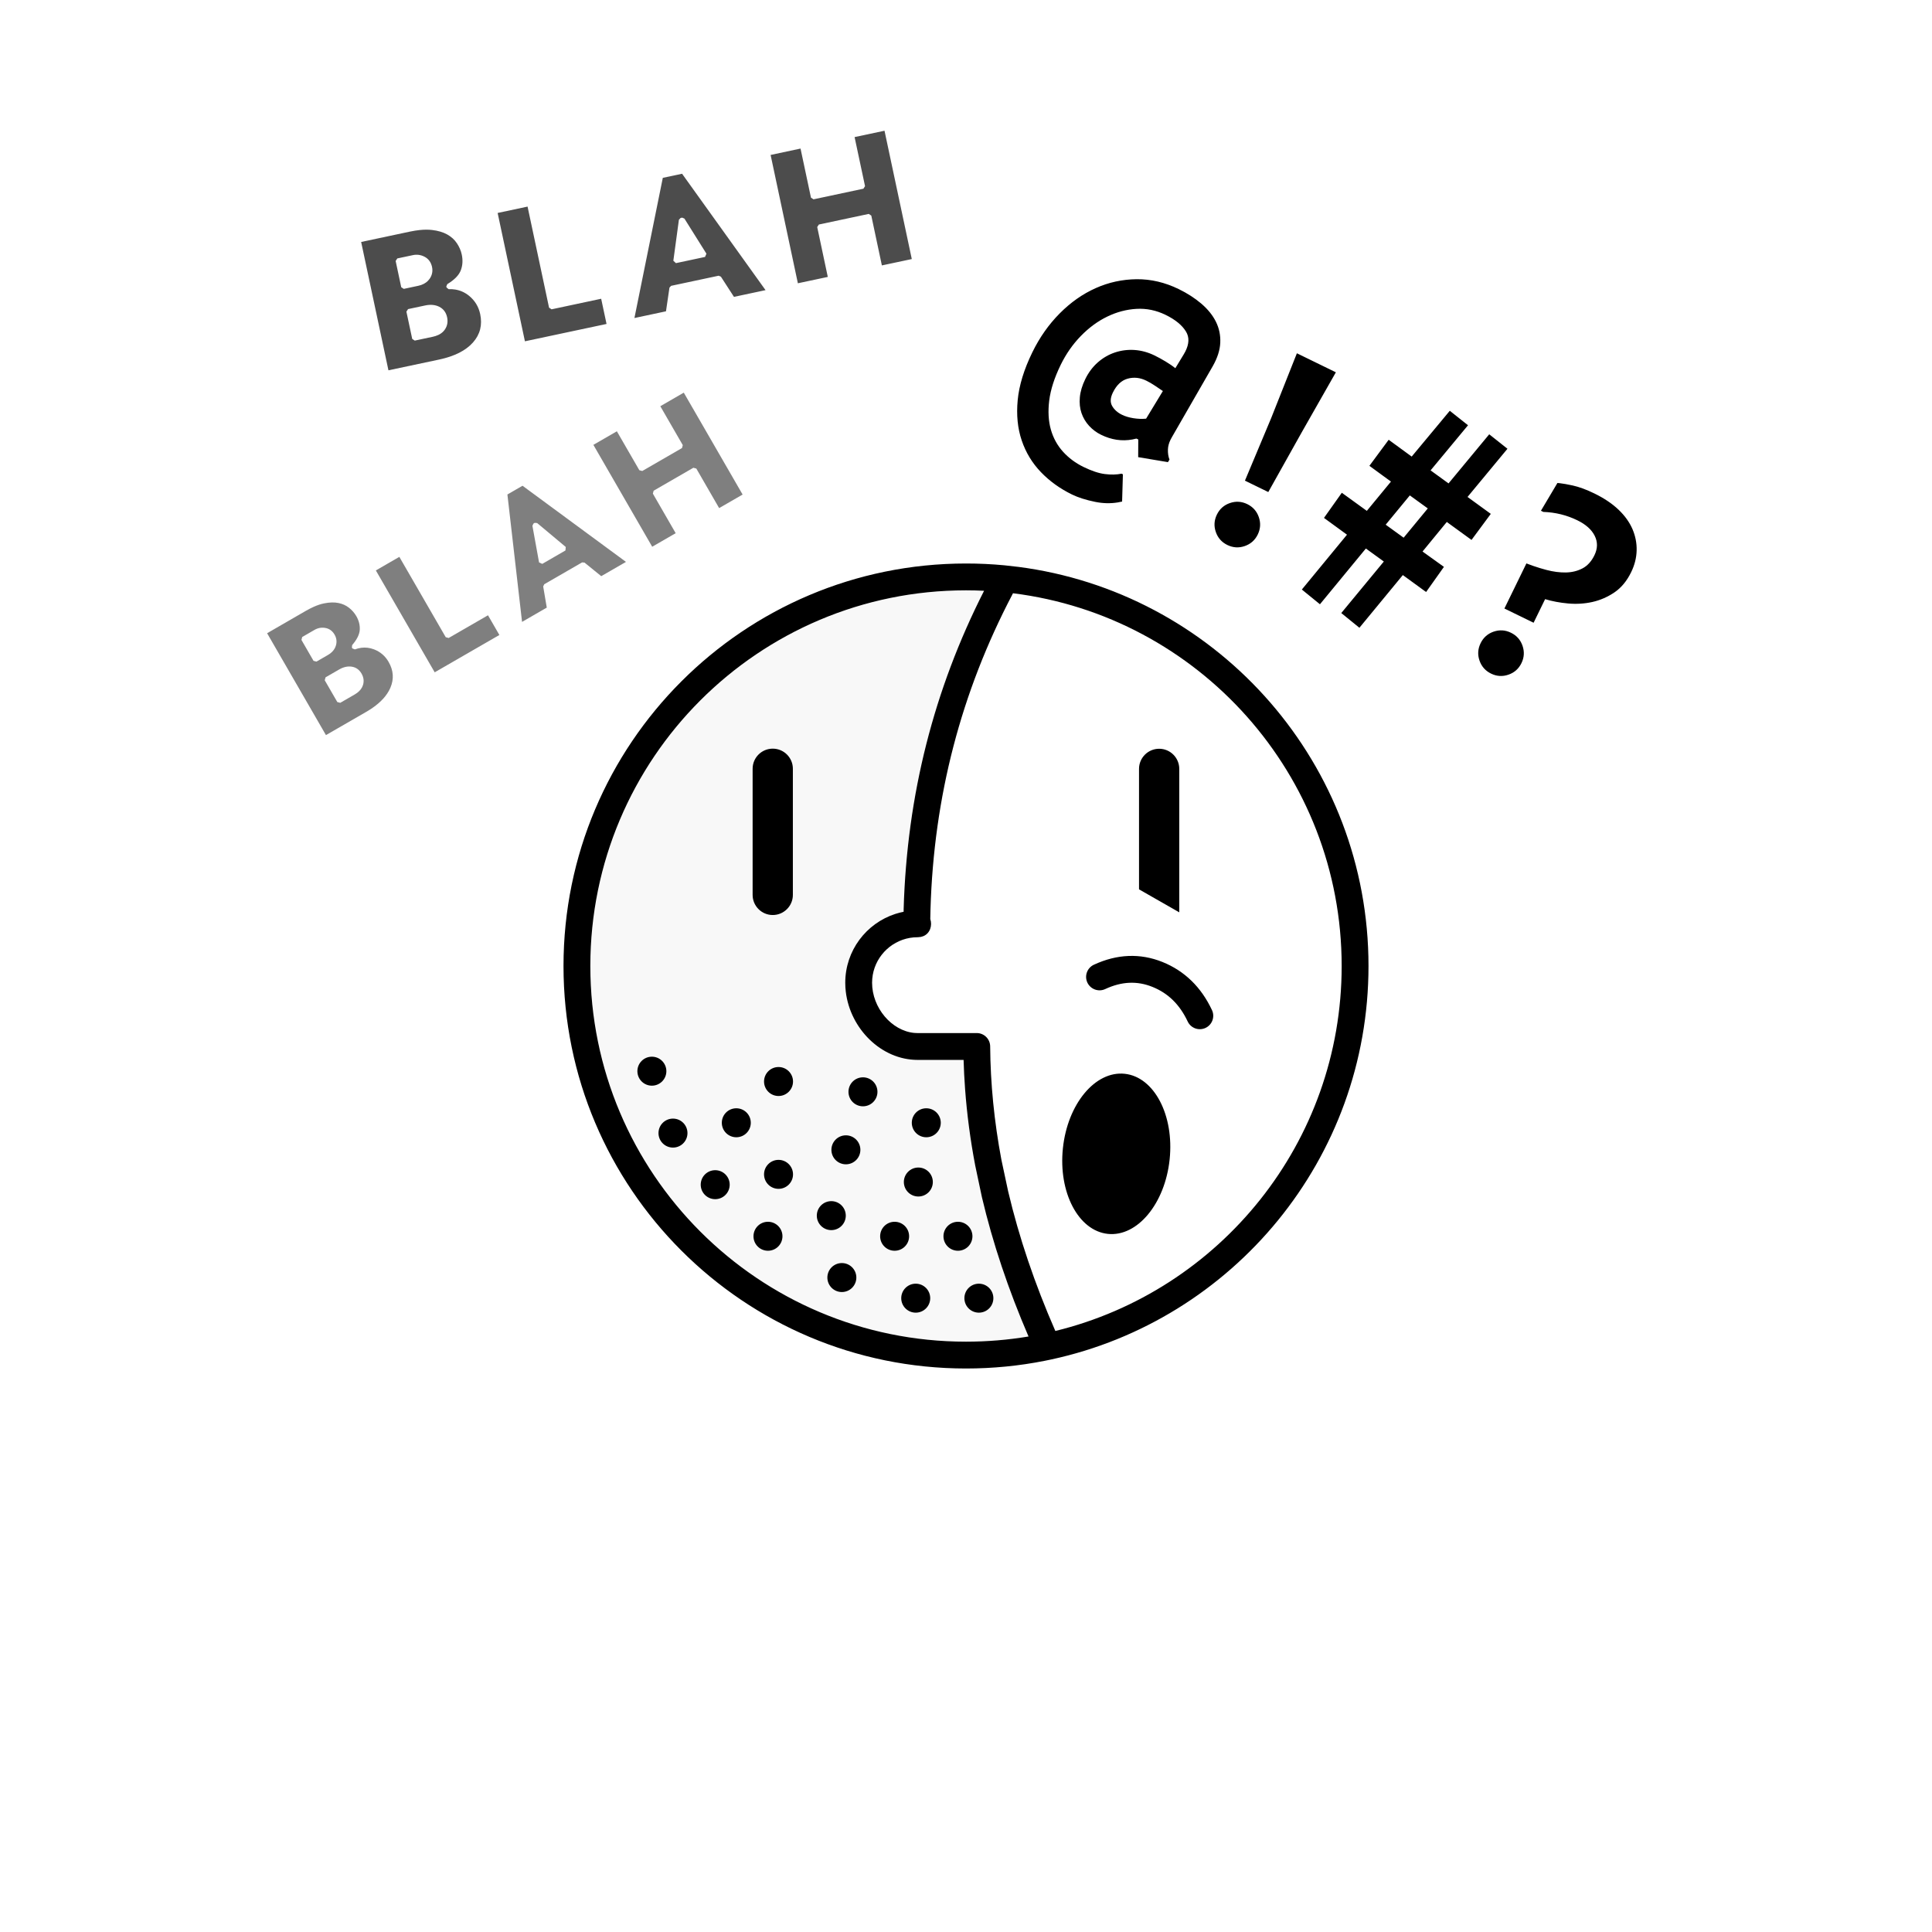
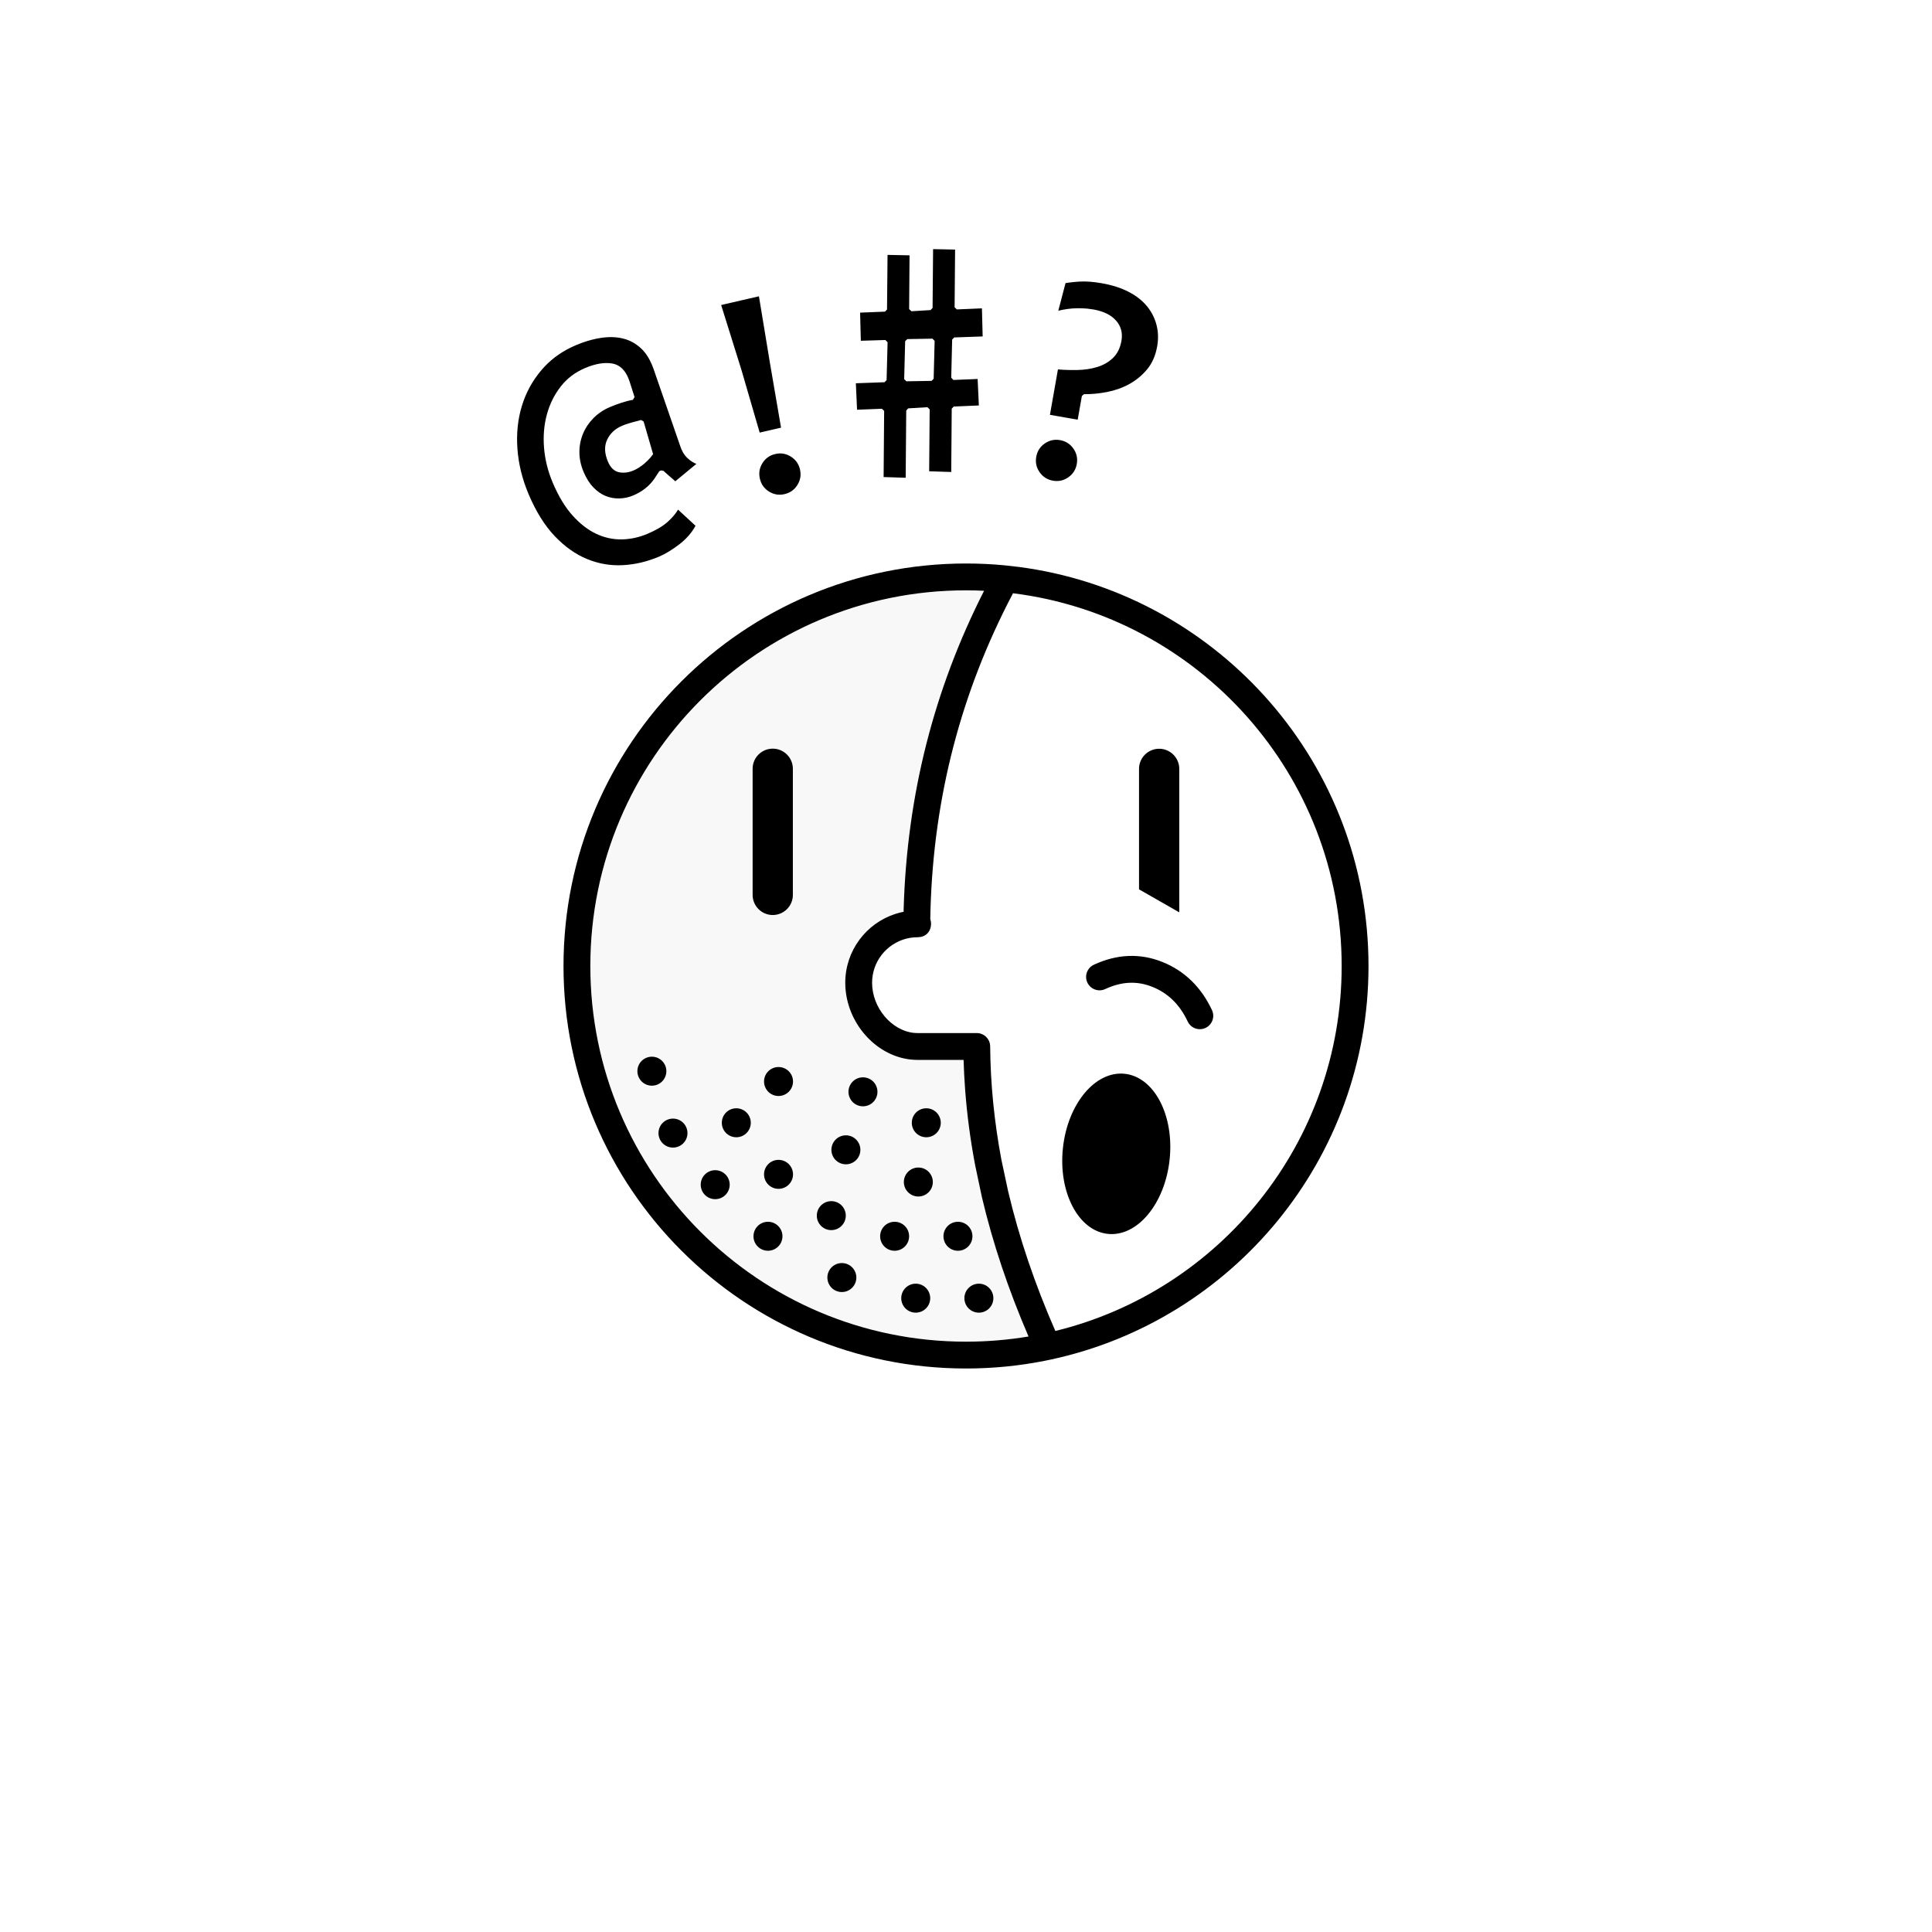
<svg xmlns="http://www.w3.org/2000/svg" id="avatar" width="90px" height="90px" viewBox="0 0 90 90" version="1.1">
  <g id="avatar.words" stroke="none" stroke-width="1" fill="none" fill-rule="evenodd">
    <path d="M45,26.25 C45.603,26.25 46.2,26.278 46.788,26.334 L47.459,26.41 L47.836,26.463 C56.846,27.83 63.75,35.609 63.75,45 C63.75,53.991 57.421,61.505 48.975,63.328 L48.655,63.394 C47.473,63.628 46.251,63.75 45,63.75 C34.645,63.75 26.25,55.355 26.25,45 C26.25,34.645 34.645,26.25 45,26.25 Z M45,27.5 C35.335,27.5 27.5,35.335 27.5,45 C27.5,54.665 35.335,62.5 45,62.5 C45.993,62.5 46.966,62.417 47.913,62.259 C46.969,60.068 46.245,57.904 45.741,55.768 L45.43,54.298 C45.201,53.098 45.044,51.908 44.957,50.726 L44.914,50.038 L44.888,49.374 L42.75,49.375 C41.045,49.375 39.604,47.914 39.4,46.197 L39.381,45.99 L39.375,45.78 C39.375,44.28 40.356,43.009 41.713,42.572 L41.919,42.513 L42.094,42.474 L42.096,42.335 C42.251,37.036 43.504,32.122 45.842,27.521 C45.564,27.507 45.283,27.5 45,27.5 Z M47.19,27.636 L47.159,27.695 C44.776,32.24 43.502,37.096 43.346,42.352 L43.336,42.811 C43.437,43.114 43.329,43.479 43.012,43.61 L42.898,43.645 L42.769,43.659 L42.567,43.667 C41.6,43.75 40.818,44.479 40.656,45.419 L40.633,45.597 L40.625,45.78 C40.625,46.947 41.532,48.013 42.583,48.117 L42.75,48.125 L45.501,48.124 C45.844,48.124 46.123,48.401 46.126,48.745 C46.139,50.483 46.314,52.243 46.649,54.026 L46.964,55.499 C47.467,57.634 48.2,59.802 49.162,62.002 C56.819,60.133 62.5,53.23 62.5,45 C62.5,36.077 55.821,28.713 47.19,27.636 Z M42.658,59.799 C43.031,59.799 43.333,60.101 43.333,60.474 C43.333,60.847 43.031,61.149 42.658,61.149 C42.286,61.149 41.983,60.847 41.983,60.474 C41.983,60.101 42.286,59.799 42.658,59.799 Z M45.6,59.799 C45.973,59.799 46.275,60.101 46.275,60.474 C46.275,60.847 45.973,61.149 45.6,61.149 C45.227,61.149 44.925,60.847 44.925,60.474 C44.925,60.101 45.227,59.799 45.6,59.799 Z M39.217,58.838 C39.589,58.838 39.892,59.14 39.892,59.513 C39.892,59.886 39.589,60.188 39.217,60.188 C38.844,60.188 38.542,59.886 38.542,59.513 C38.542,59.14 38.844,58.838 39.217,58.838 Z M35.775,56.915 C36.148,56.915 36.45,57.217 36.45,57.59 C36.45,57.963 36.148,58.265 35.775,58.265 C35.402,58.265 35.1,57.963 35.1,57.59 C35.1,57.217 35.402,56.915 35.775,56.915 Z M44.625,56.915 C44.998,56.915 45.3,57.217 45.3,57.59 C45.3,57.963 44.998,58.265 44.625,58.265 C44.252,58.265 43.95,57.963 43.95,57.59 C43.95,57.217 44.252,56.915 44.625,56.915 Z M41.675,56.915 C42.048,56.915 42.35,57.217 42.35,57.59 C42.35,57.963 42.048,58.265 41.675,58.265 C41.302,58.265 41,57.963 41,57.59 C41,57.217 41.302,56.915 41.675,56.915 Z M52.25,50.012 L52.392,50.021 C53.765,50.165 54.703,51.952 54.486,54.011 C54.27,56.071 52.981,57.624 51.608,57.479 C50.235,57.335 49.297,55.548 49.514,53.489 C49.73,51.429 51.019,49.876 52.392,50.021 Z M38.725,55.954 C39.098,55.954 39.4,56.256 39.4,56.629 C39.4,57.002 39.098,57.304 38.725,57.304 C38.352,57.304 38.05,57.002 38.05,56.629 C38.05,56.256 38.352,55.954 38.725,55.954 Z M33.317,54.512 C33.689,54.512 33.992,54.814 33.992,55.187 C33.992,55.56 33.689,55.862 33.317,55.862 C32.944,55.862 32.642,55.56 32.642,55.187 C32.642,54.814 32.944,54.512 33.317,54.512 Z M42.78,54.388 C43.153,54.388 43.455,54.69 43.455,55.063 C43.455,55.436 43.153,55.738 42.78,55.738 C42.407,55.738 42.105,55.436 42.105,55.063 C42.105,54.69 42.407,54.388 42.78,54.388 Z M36.267,54.031 C36.639,54.031 36.942,54.334 36.942,54.706 C36.942,55.079 36.639,55.381 36.267,55.381 C35.894,55.381 35.592,55.079 35.592,54.706 C35.592,54.334 35.894,54.031 36.267,54.031 Z M39.405,52.888 C39.778,52.888 40.08,53.19 40.08,53.563 C40.08,53.936 39.778,54.238 39.405,54.238 C39.032,54.238 38.73,53.936 38.73,53.563 C38.73,53.19 39.032,52.888 39.405,52.888 Z M31.35,52.109 C31.723,52.109 32.025,52.411 32.025,52.784 C32.025,53.157 31.723,53.459 31.35,53.459 C30.977,53.459 30.675,53.157 30.675,52.784 C30.675,52.411 30.977,52.109 31.35,52.109 Z M34.3,51.628 C34.673,51.628 34.975,51.93 34.975,52.303 C34.975,52.676 34.673,52.978 34.3,52.978 C33.927,52.978 33.625,52.676 33.625,52.303 C33.625,51.93 33.927,51.628 34.3,51.628 Z M43.15,51.628 C43.523,51.628 43.825,51.93 43.825,52.303 C43.825,52.676 43.523,52.978 43.15,52.978 C42.777,52.978 42.475,52.676 42.475,52.303 C42.475,51.93 42.777,51.628 43.15,51.628 Z M40.2,50.186 C40.573,50.186 40.875,50.488 40.875,50.861 C40.875,51.234 40.573,51.536 40.2,51.536 C39.827,51.536 39.525,51.234 39.525,50.861 C39.525,50.488 39.827,50.186 40.2,50.186 Z M36.267,49.706 C36.639,49.706 36.942,50.008 36.942,50.381 C36.942,50.753 36.639,51.056 36.267,51.056 C35.894,51.056 35.592,50.753 35.592,50.381 C35.592,50.008 35.894,49.706 36.267,49.706 Z M30.367,49.225 C30.739,49.225 31.042,49.527 31.042,49.9 C31.042,50.273 30.739,50.575 30.367,50.575 C29.994,50.575 29.692,50.273 29.692,49.9 C29.692,49.527 29.994,49.225 30.367,49.225 Z M54.154,44.814 C55.181,45.228 55.955,45.983 56.458,47.053 C56.605,47.365 56.471,47.737 56.159,47.884 C55.846,48.031 55.474,47.897 55.327,47.585 C54.955,46.794 54.415,46.267 53.687,45.974 C52.974,45.686 52.253,45.717 51.484,46.075 C51.171,46.22 50.799,46.084 50.653,45.771 C50.508,45.458 50.644,45.087 50.957,44.941 C52.033,44.441 53.113,44.395 54.154,44.814 Z M35.998,34.875 C36.515,34.875 36.935,35.295 36.935,35.812 L36.935,41.688 C36.935,42.205 36.515,42.625 35.998,42.625 C35.48,42.625 35.06,42.205 35.06,41.688 L35.06,35.812 C35.06,35.295 35.48,34.875 35.998,34.875 Z M53.998,34.88 C54.515,34.88 54.935,35.3 54.935,35.818 L54.935,42.5 L53.06,41.429 L53.06,35.818 C53.06,35.3 53.48,34.88 53.998,34.88 Z" id="Shape" fill="#000000" fill-rule="nonzero" />
-     <path d="M15.1,28.107 C15.351,28.057 15.573,28.051 15.765,28.09 C15.956,28.128 16.12,28.203 16.259,28.313 C16.401,28.425 16.513,28.554 16.597,28.699 C16.719,28.909 16.772,29.123 16.759,29.34 C16.746,29.553 16.629,29.791 16.404,30.052 L16.404,30.052 L16.393,30.167 L16.415,30.206 L16.532,30.252 L16.672,30.208 L16.825,30.177 C17.028,30.15 17.229,30.175 17.428,30.252 C17.72,30.366 17.943,30.558 18.101,30.831 C18.333,31.233 18.36,31.633 18.184,32.042 L18.184,32.042 L18.117,32.179 L18.035,32.313 C17.828,32.622 17.502,32.906 17.056,33.164 L17.056,33.164 L15.184,34.244 L12.443,29.498 L14.245,28.457 L14.436,28.353 L14.613,28.268 C14.786,28.191 14.949,28.137 15.1,28.107 Z M16.385,31.056 C16.195,31.027 15.999,31.072 15.798,31.188 L15.798,31.188 L15.165,31.553 L15.128,31.69 L15.713,32.703 L15.85,32.74 L16.522,32.352 L16.635,32.278 C16.774,32.174 16.867,32.051 16.91,31.908 C16.965,31.729 16.941,31.549 16.841,31.377 C16.736,31.195 16.582,31.086 16.385,31.056 Z M18.603,25.941 L20.764,29.683 L20.9,29.72 L22.733,28.662 L23.263,29.58 L20.25,31.319 L17.509,26.573 L18.603,25.941 Z M15.158,29.253 C14.98,29.221 14.811,29.251 14.654,29.341 L14.654,29.341 L14.079,29.673 L14.043,29.81 L14.605,30.784 L14.742,30.82 L15.278,30.511 L15.384,30.441 C15.514,30.342 15.603,30.221 15.646,30.079 C15.7,29.9 15.681,29.727 15.588,29.567 C15.488,29.392 15.343,29.286 15.158,29.253 Z M24.341,22.628 L29.16,26.175 L28.008,26.84 L27.229,26.208 L27.116,26.199 L25.353,27.217 L25.304,27.32 L25.471,28.305 L24.319,28.97 L23.637,23.035 L24.341,22.628 Z M24.909,24.356 L24.851,24.389 L24.802,24.494 L25.111,26.199 L25.26,26.268 L26.341,25.643 L26.355,25.48 L25.023,24.366 L24.909,24.356 Z M31.853,18.291 L34.594,23.038 L33.5,23.669 L32.437,21.827 L32.3,21.79 L30.449,22.859 L30.413,22.995 L31.476,24.838 L30.382,25.469 L27.642,20.723 L28.736,20.091 L29.783,21.904 L29.919,21.941 L31.77,20.872 L31.807,20.736 L30.76,18.923 L31.853,18.291 Z" id="Combined-Shape" fill="#000000" fill-rule="nonzero" opacity="0.5" />
-     <path d="M19.945,10.7 L20.123,10.713 C20.408,10.746 20.645,10.817 20.836,10.924 C21.026,11.031 21.175,11.167 21.285,11.333 C21.397,11.502 21.473,11.677 21.511,11.86 C21.568,12.127 21.551,12.373 21.462,12.601 C21.374,12.824 21.167,13.037 20.837,13.236 L20.837,13.236 L20.791,13.343 L20.802,13.392 L20.899,13.471 L21.062,13.472 L21.207,13.488 C21.444,13.526 21.66,13.624 21.853,13.781 C22.124,14.004 22.295,14.286 22.369,14.63 C22.476,15.138 22.367,15.574 22.038,15.948 C21.704,16.328 21.177,16.596 20.455,16.75 L20.455,16.75 L18.095,17.25 L16.824,11.272 L19.096,10.789 L19.334,10.745 L19.551,10.716 C19.761,10.694 19.952,10.693 20.123,10.713 Z M24.576,9.624 L25.577,14.332 L25.695,14.409 L28.005,13.917 L28.255,15.091 L24.453,15.899 L23.182,9.921 L24.576,9.624 Z M20.463,14.291 C20.274,14.196 20.053,14.177 19.804,14.23 L19.804,14.23 L19.009,14.399 L18.932,14.517 L19.203,15.789 L19.321,15.866 L20.165,15.687 L20.285,15.655 C20.477,15.595 20.623,15.495 20.72,15.356 C20.838,15.187 20.874,14.993 20.828,14.779 C20.78,14.554 20.657,14.389 20.463,14.291 Z M31.774,8.094 L35.662,13.516 L34.191,13.829 L33.582,12.888 L33.477,12.844 L31.264,13.315 L31.186,13.398 L31.024,14.502 L29.554,14.815 L30.876,8.285 L31.774,8.094 Z M19.785,11.964 C19.61,11.871 19.424,11.844 19.229,11.886 L19.229,11.886 L18.508,12.039 L18.431,12.157 L18.691,13.38 L18.809,13.457 L19.482,13.314 L19.616,13.277 C19.786,13.218 19.919,13.122 20.013,12.989 C20.13,12.821 20.168,12.634 20.126,12.436 C20.08,12.221 19.965,12.061 19.785,11.964 Z M41.204,6.09 L42.475,12.068 L41.081,12.364 L40.588,10.042 L40.469,9.965 L38.146,10.459 L38.069,10.577 L38.562,12.9 L37.168,13.196 L35.898,7.218 L37.292,6.921 L37.778,9.208 L37.897,9.285 L40.22,8.791 L40.297,8.673 L39.81,6.386 L41.204,6.09 Z M31.778,10.138 L31.704,10.154 L31.626,10.238 L31.367,12.146 L31.487,12.258 L32.844,11.969 L32.908,11.818 L31.883,10.183 L31.778,10.138 Z" id="Combined-Shape" fill="#000000" fill-rule="nonzero" opacity="0.7" />
-     <path d="M69.578,29.425 C69.854,29.33 70.124,29.347 70.387,29.476 C70.651,29.604 70.83,29.807 70.925,30.082 C71.02,30.358 71.004,30.628 70.875,30.892 C70.746,31.155 70.544,31.335 70.268,31.429 C69.993,31.524 69.723,31.508 69.459,31.379 C69.196,31.25 69.016,31.048 68.921,30.772 C68.826,30.497 68.843,30.227 68.972,29.963 C69.1,29.7 69.303,29.52 69.578,29.425 Z M67.537,19.136 L68.386,19.81 L66.642,21.912 L67.478,22.519 L69.374,20.231 L70.223,20.905 L68.363,23.15 L69.447,23.938 L68.549,25.152 L67.397,24.315 L66.267,25.692 L67.264,26.407 L66.433,27.578 L65.349,26.789 L63.326,29.244 L62.482,28.558 L64.464,26.158 L63.627,25.552 L61.488,28.149 L60.645,27.463 L62.748,24.908 L61.676,24.126 L62.507,22.955 L63.672,23.798 L64.796,22.434 L63.792,21.7 L64.69,20.486 L65.762,21.269 L67.537,19.136 Z M72.551,22.499 L72.66,22.509 C72.816,22.527 73.016,22.562 73.259,22.615 C73.563,22.682 73.901,22.806 74.271,22.987 C74.725,23.208 75.099,23.459 75.395,23.741 C75.691,24.023 75.908,24.326 76.047,24.648 C76.185,24.971 76.25,25.303 76.241,25.645 C76.232,25.988 76.147,26.324 75.986,26.653 C75.786,27.065 75.525,27.379 75.206,27.596 C74.886,27.812 74.543,27.961 74.177,28.043 C73.811,28.124 73.435,28.147 73.049,28.112 C72.663,28.077 72.306,28.01 71.977,27.911 L71.977,27.911 L71.441,29.01 L70.081,28.347 L71.106,26.246 L71.416,26.36 C71.623,26.432 71.833,26.496 72.044,26.551 C72.36,26.634 72.66,26.673 72.943,26.668 C73.225,26.663 73.483,26.6 73.716,26.479 C73.948,26.358 74.135,26.153 74.275,25.865 C74.428,25.552 74.432,25.25 74.288,24.961 C74.144,24.671 73.874,24.43 73.478,24.237 C72.984,23.996 72.456,23.866 71.894,23.847 L71.894,23.847 L71.783,23.792 L72.551,22.499 Z M57.294,23.434 C57.57,23.339 57.84,23.356 58.103,23.484 C58.367,23.613 58.546,23.815 58.641,24.091 C58.736,24.367 58.719,24.636 58.591,24.9 C58.462,25.164 58.26,25.343 57.984,25.438 C57.708,25.533 57.439,25.516 57.175,25.388 C56.911,25.259 56.732,25.057 56.637,24.781 C56.542,24.505 56.559,24.236 56.687,23.972 C56.816,23.708 57.018,23.529 57.294,23.434 Z M65.675,23.078 L64.551,24.442 L65.387,25.048 L66.512,23.684 L65.675,23.078 Z M52.948,13.007 C53.614,13.001 54.269,13.154 54.911,13.468 C55.315,13.665 55.668,13.893 55.97,14.152 C56.271,14.411 56.497,14.692 56.645,14.994 C56.794,15.296 56.86,15.619 56.845,15.964 C56.83,16.308 56.714,16.672 56.496,17.056 L56.496,17.056 L54.592,20.364 L54.528,20.482 C54.452,20.638 54.412,20.788 54.407,20.932 C54.4,21.112 54.425,21.272 54.479,21.411 L54.479,21.411 L54.407,21.528 L53.021,21.296 L53.025,20.472 L52.938,20.43 L52.754,20.472 C52.265,20.563 51.778,20.491 51.295,20.255 C51.08,20.151 50.894,20.011 50.734,19.837 C50.574,19.662 50.457,19.464 50.381,19.244 C50.305,19.023 50.279,18.778 50.303,18.51 C50.327,18.241 50.411,17.958 50.556,17.661 C50.708,17.348 50.905,17.087 51.144,16.878 C51.384,16.668 51.65,16.515 51.942,16.418 C52.235,16.321 52.539,16.283 52.855,16.304 C53.17,16.326 53.481,16.411 53.786,16.56 C53.95,16.64 54.121,16.734 54.299,16.841 C54.476,16.947 54.627,17.051 54.751,17.153 L54.751,17.153 L55.138,16.516 L55.215,16.379 C55.398,16.02 55.409,15.709 55.247,15.444 C55.066,15.147 54.749,14.888 54.296,14.667 C53.859,14.454 53.407,14.361 52.94,14.388 C52.473,14.415 52.019,14.535 51.579,14.749 C51.138,14.962 50.729,15.263 50.351,15.65 C49.974,16.037 49.661,16.486 49.411,16.996 C49.118,17.598 48.94,18.151 48.877,18.656 C48.815,19.161 48.84,19.611 48.952,20.008 C49.065,20.405 49.254,20.749 49.519,21.042 C49.784,21.334 50.102,21.571 50.473,21.752 C50.852,21.937 51.183,22.047 51.466,22.083 C51.75,22.119 52.01,22.114 52.247,22.066 L52.247,22.066 L52.309,22.096 L52.272,23.364 L52.069,23.405 C51.728,23.461 51.377,23.452 51.018,23.379 C50.587,23.291 50.227,23.177 49.938,23.036 C49.378,22.763 48.895,22.415 48.489,21.993 C48.083,21.57 47.785,21.078 47.595,20.516 C47.405,19.955 47.343,19.33 47.408,18.643 C47.473,17.955 47.7,17.212 48.09,16.413 C48.427,15.721 48.852,15.117 49.363,14.602 C49.875,14.086 50.434,13.693 51.04,13.423 C51.646,13.152 52.282,13.014 52.948,13.007 Z M60.414,16.457 L62.23,17.343 L60.629,20.157 L59.082,22.921 L57.994,22.391 L59.214,19.482 L60.414,16.457 Z M53.397,17.732 C53.109,17.591 52.821,17.56 52.533,17.639 C52.244,17.718 52.014,17.934 51.841,18.288 C51.72,18.536 51.71,18.745 51.81,18.916 C51.91,19.087 52.063,19.223 52.269,19.323 C52.418,19.396 52.593,19.448 52.797,19.481 C53,19.514 53.198,19.521 53.39,19.503 L53.39,19.503 L54.171,18.216 L53.803,17.968 C53.664,17.875 53.529,17.796 53.397,17.732 Z" id="Combined-Shape" fill="#000000" fill-rule="nonzero" />
    <path d="M45,27.5 C35.335,27.5 27.5,35.335 27.5,45 C27.5,54.665 35.335,62.5 45,62.5 C45.993,62.5 46.966,62.417 47.913,62.259 C46.969,60.068 46.245,57.904 45.741,55.768 L45.43,54.298 C45.201,53.098 45.044,51.908 44.957,50.726 L44.914,50.038 L44.888,49.374 L42.75,49.375 C41.045,49.375 39.604,47.914 39.4,46.197 L39.381,45.99 L39.375,45.78 C39.375,44.28 40.356,43.009 41.713,42.572 L41.919,42.513 L42.094,42.474 L42.096,42.335 C42.251,37.036 43.504,32.122 45.842,27.521 C45.564,27.507 45.283,27.5 45,27.5 Z" id="Path" fill="#000000" fill-rule="nonzero" opacity="0.03" />
+     <path d="M49.383,20.503 C49.12,20.457 48.883,20.509 48.666,20.661 C48.449,20.813 48.319,21.018 48.272,21.281 C48.226,21.544 48.278,21.781 48.43,21.998 C48.582,22.215 48.787,22.345 49.05,22.392 C49.313,22.438 49.55,22.386 49.767,22.234 C49.984,22.082 50.114,21.877 50.161,21.614 C50.207,21.351 50.155,21.114 50.003,20.897 C49.851,20.68 49.646,20.55 49.383,20.503 Z M41.345,11.874 L41.321,14.418 L41.225,14.517 L40.067,14.564 L40.101,15.874 L41.244,15.839 L41.347,15.941 L41.301,17.708 L41.205,17.806 L39.869,17.854 L39.925,19.087 L41.082,19.041 L41.187,19.141 L41.162,22.223 L42.19,22.256 L42.216,19.122 L42.31,19.023 L43.202,18.969 L43.308,19.07 L43.284,21.954 L44.312,21.987 L44.335,19.037 L44.43,18.938 L45.599,18.888 L45.542,17.654 L44.416,17.7 L44.312,17.597 L44.355,15.817 L44.452,15.719 L45.776,15.673 L45.742,14.364 L44.574,14.414 L44.469,14.314 L44.492,11.626 L43.467,11.605 L43.443,14.346 L43.349,14.445 L42.457,14.499 L42.351,14.399 L42.37,11.894 L41.345,11.874 Z M49.637,13.188 L49.299,14.475 L49.512,14.429 C49.818,14.37 50.124,14.348 50.43,14.362 L50.659,14.378 L50.945,14.418 C51.398,14.498 51.744,14.665 51.979,14.922 C52.219,15.184 52.306,15.506 52.241,15.879 C52.181,16.215 52.049,16.483 51.842,16.679 C51.641,16.871 51.397,17.01 51.112,17.097 C50.832,17.182 50.524,17.229 50.188,17.237 L49.857,17.238 L49.523,17.226 L49.283,17.208 L48.91,19.324 L50.203,19.551 L50.398,18.445 L50.496,18.362 L50.754,18.358 C51.014,18.348 51.284,18.315 51.564,18.262 C51.935,18.191 52.28,18.069 52.6,17.895 C52.918,17.721 53.197,17.492 53.437,17.205 C53.673,16.923 53.829,16.566 53.906,16.131 C53.967,15.784 53.957,15.452 53.874,15.134 C53.792,14.817 53.645,14.528 53.432,14.267 C53.219,14.006 52.938,13.784 52.587,13.601 C52.234,13.416 51.815,13.281 51.328,13.195 C50.929,13.125 50.578,13.099 50.276,13.118 L50.101,13.131 L49.805,13.162 L49.637,13.188 Z M27.07,15.984 L26.828,16.08 L26.591,16.188 C26.052,16.451 25.599,16.799 25.229,17.233 C24.806,17.729 24.5,18.288 24.311,18.91 C24.121,19.533 24.052,20.2 24.104,20.912 C24.157,21.625 24.332,22.331 24.628,23.03 C24.971,23.838 25.377,24.487 25.844,24.977 C26.311,25.467 26.812,25.822 27.347,26.041 C27.882,26.261 28.434,26.357 29.004,26.328 C29.577,26.299 30.145,26.166 30.709,25.927 C30.995,25.805 31.311,25.613 31.654,25.35 C31.879,25.177 32.07,24.983 32.226,24.768 L32.337,24.604 L32.4,24.492 L31.585,23.74 L31.514,23.853 C31.464,23.924 31.409,23.994 31.349,24.063 L31.254,24.165 L31.097,24.315 C30.875,24.513 30.566,24.696 30.168,24.865 C29.777,25.031 29.377,25.118 28.969,25.127 C28.559,25.135 28.16,25.048 27.773,24.867 C27.387,24.685 27.02,24.4 26.671,24.012 C26.323,23.625 26.017,23.118 25.752,22.493 C25.525,21.96 25.39,21.419 25.344,20.869 C25.299,20.319 25.342,19.802 25.473,19.318 C25.604,18.833 25.817,18.399 26.111,18.018 C26.407,17.634 26.788,17.344 27.251,17.147 C27.731,16.943 28.153,16.871 28.518,16.933 C28.822,16.984 29.057,17.178 29.221,17.506 L29.279,17.635 L29.333,17.786 L29.56,18.496 L29.484,18.625 L29.323,18.658 L29.209,18.686 L28.963,18.758 C28.769,18.821 28.589,18.888 28.423,18.958 C28.122,19.086 27.865,19.257 27.651,19.472 C27.437,19.687 27.273,19.931 27.16,20.203 C27.047,20.475 26.99,20.763 26.991,21.068 C26.992,21.373 27.057,21.679 27.188,21.988 C27.313,22.281 27.464,22.52 27.642,22.705 C27.82,22.889 28.01,23.022 28.213,23.104 C28.417,23.186 28.63,23.225 28.852,23.219 C29.076,23.214 29.292,23.167 29.5,23.079 C29.916,22.902 30.241,22.646 30.476,22.312 L30.71,21.953 L30.798,21.915 L30.903,21.932 L31.458,22.42 L32.441,21.609 L32.351,21.571 L32.239,21.508 L32.13,21.431 L32.023,21.339 C31.936,21.257 31.861,21.158 31.797,21.039 L31.738,20.914 L31.69,20.787 L30.443,17.182 L30.367,16.984 C30.235,16.675 30.07,16.426 29.872,16.239 C29.634,16.013 29.362,15.859 29.053,15.778 C28.741,15.695 28.395,15.682 28.014,15.737 C27.706,15.782 27.391,15.865 27.07,15.984 Z M36.116,21.15 C35.856,21.21 35.658,21.35 35.518,21.575 C35.377,21.8 35.338,22.039 35.398,22.299 C35.458,22.559 35.598,22.757 35.823,22.898 C36.048,23.038 36.287,23.078 36.547,23.018 C36.807,22.958 37.005,22.817 37.146,22.592 C37.286,22.367 37.326,22.128 37.266,21.868 C37.206,21.608 37.065,21.41 36.84,21.27 C36.616,21.129 36.376,21.089 36.116,21.15 Z M42.265,15.796 L43.438,15.776 L43.539,15.879 L43.493,17.646 L43.395,17.743 L42.222,17.762 L42.12,17.66 L42.166,15.893 L42.265,15.796 Z M33.594,14.209 L34.534,17.215 L35.389,20.152 L36.384,19.922 L35.864,16.893 L35.354,13.803 L33.594,14.209 Z M29.271,19.728 L29.432,19.681 L29.861,19.566 L29.982,19.632 L30.424,21.157 L30.302,21.314 C30.213,21.417 30.114,21.515 30.004,21.606 C29.839,21.744 29.675,21.847 29.514,21.916 C29.285,22.013 29.063,22.042 28.848,22.001 C28.616,21.957 28.44,21.789 28.321,21.507 C28.156,21.119 28.143,20.774 28.286,20.477 C28.427,20.185 28.657,19.971 28.975,19.836 C29.068,19.797 29.166,19.76 29.271,19.728 Z" id="Shape" fill="#000000" fill-rule="nonzero" />
  </g>
</svg>
